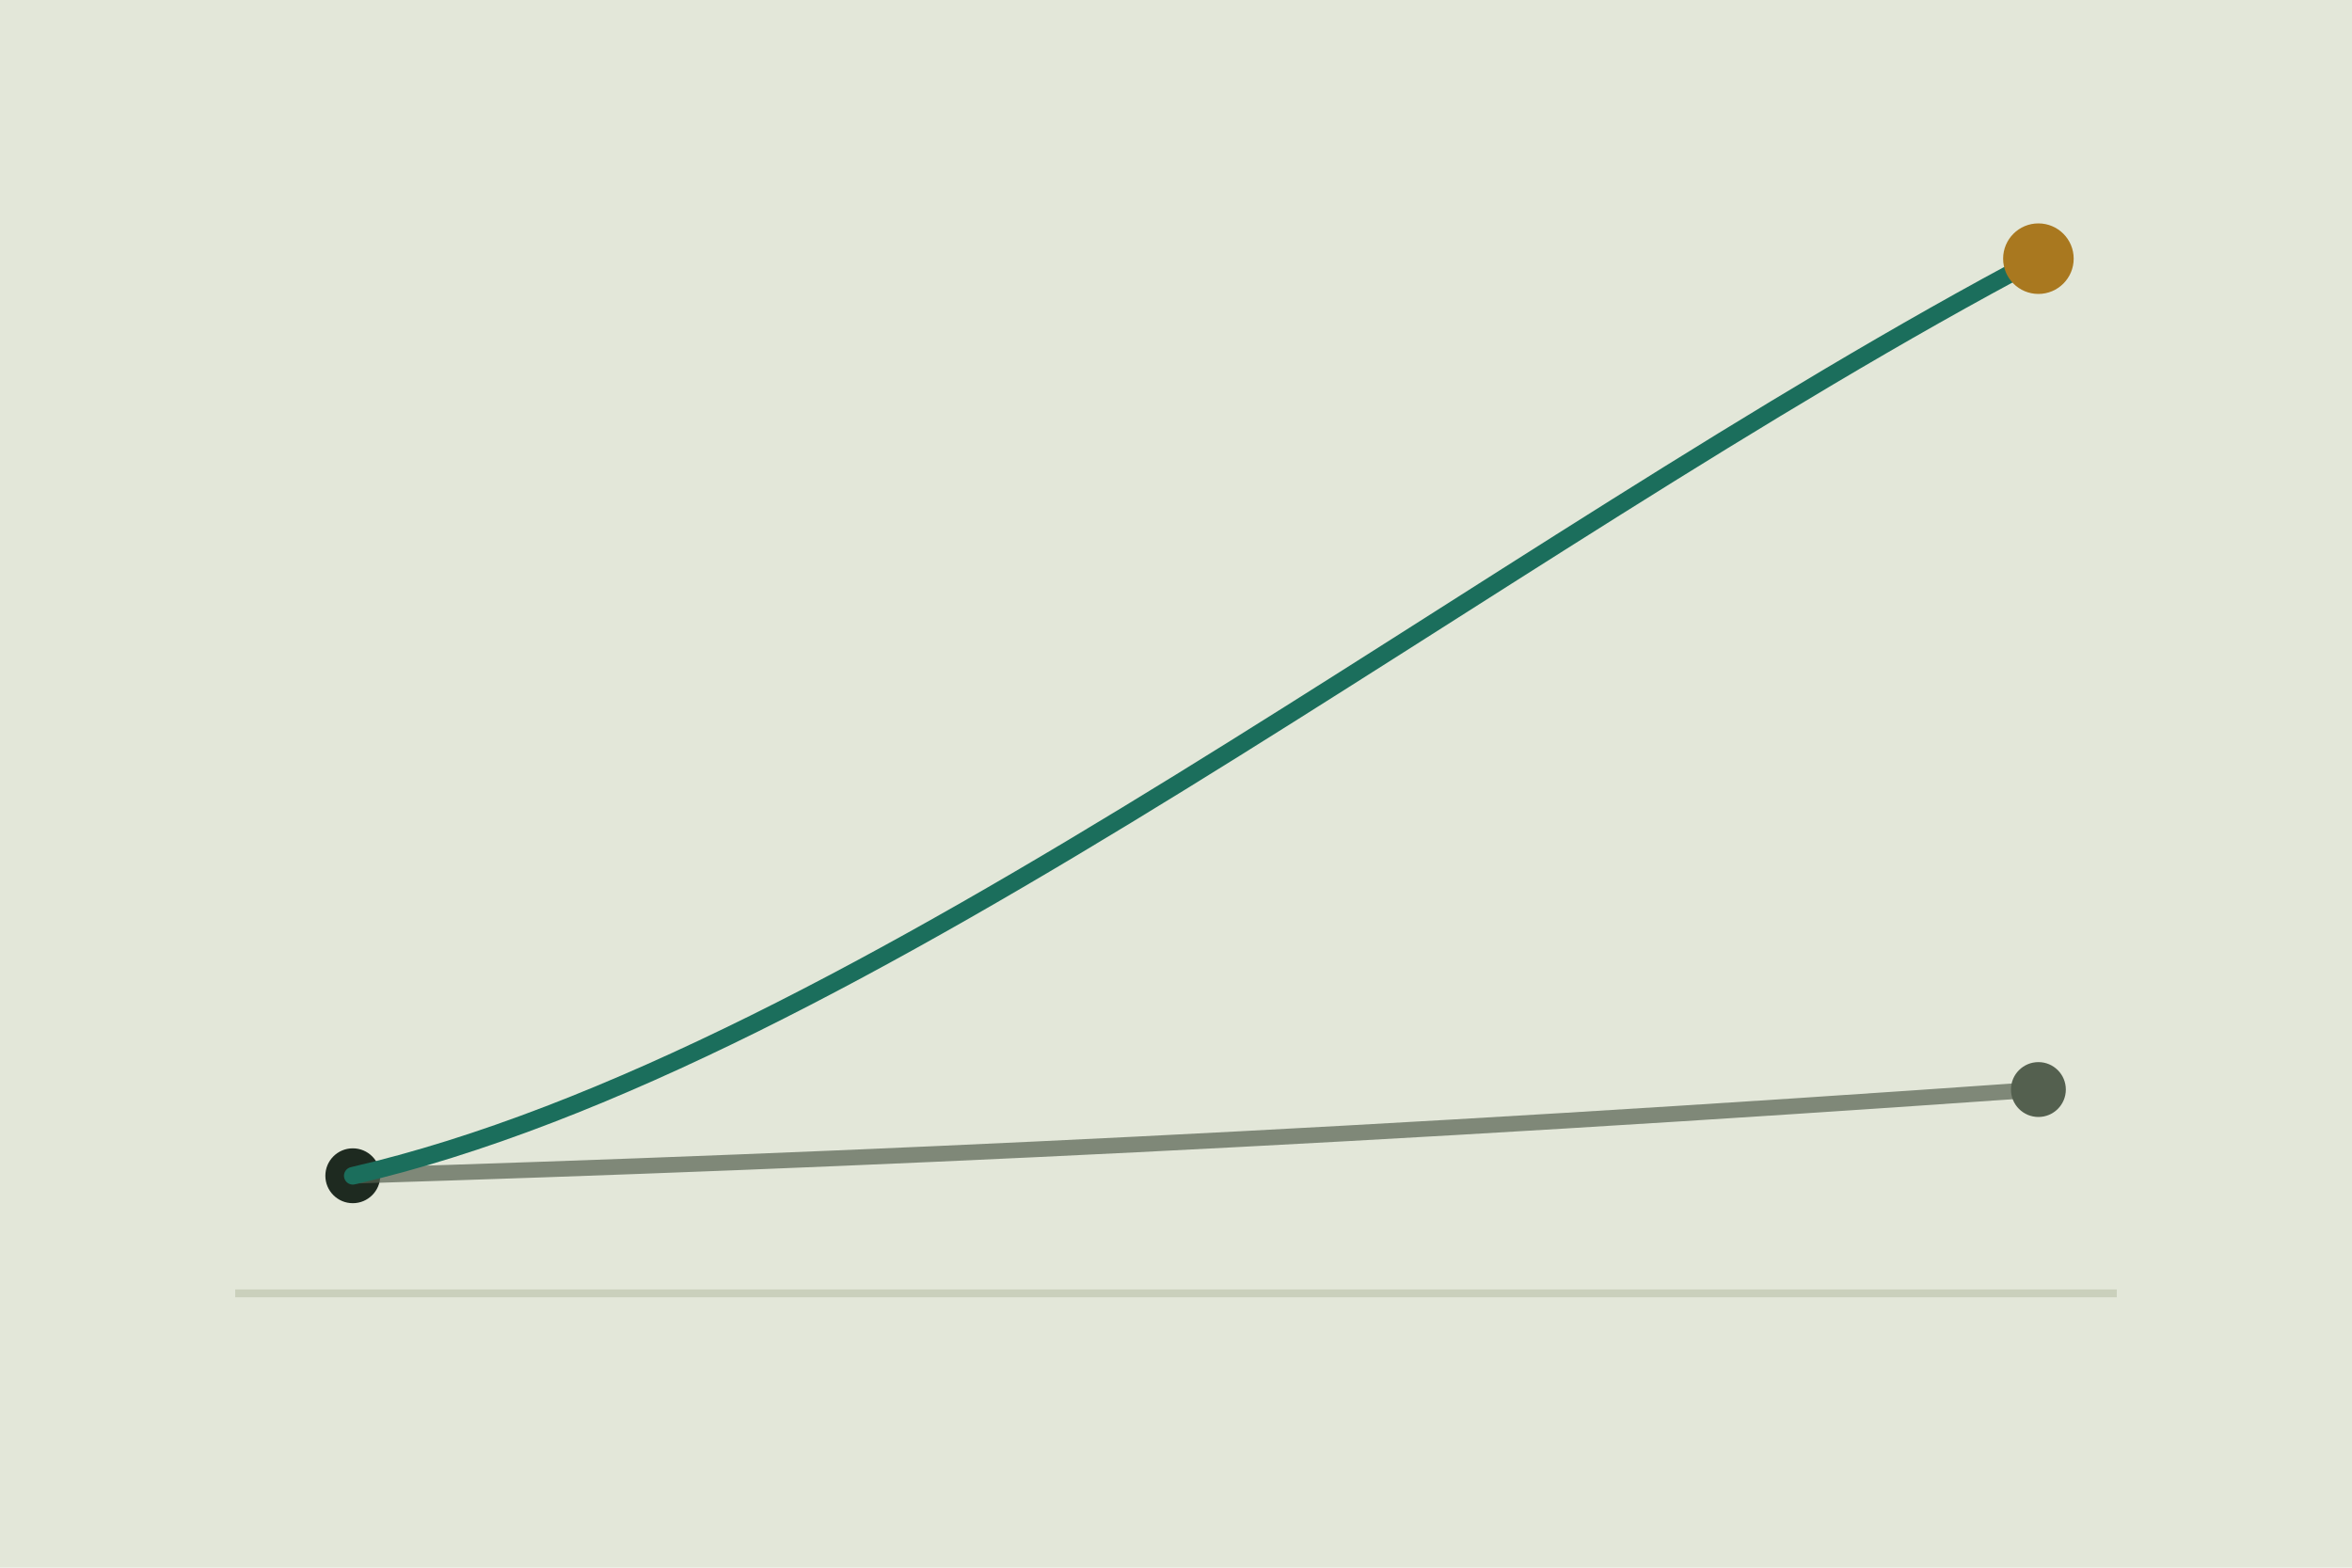
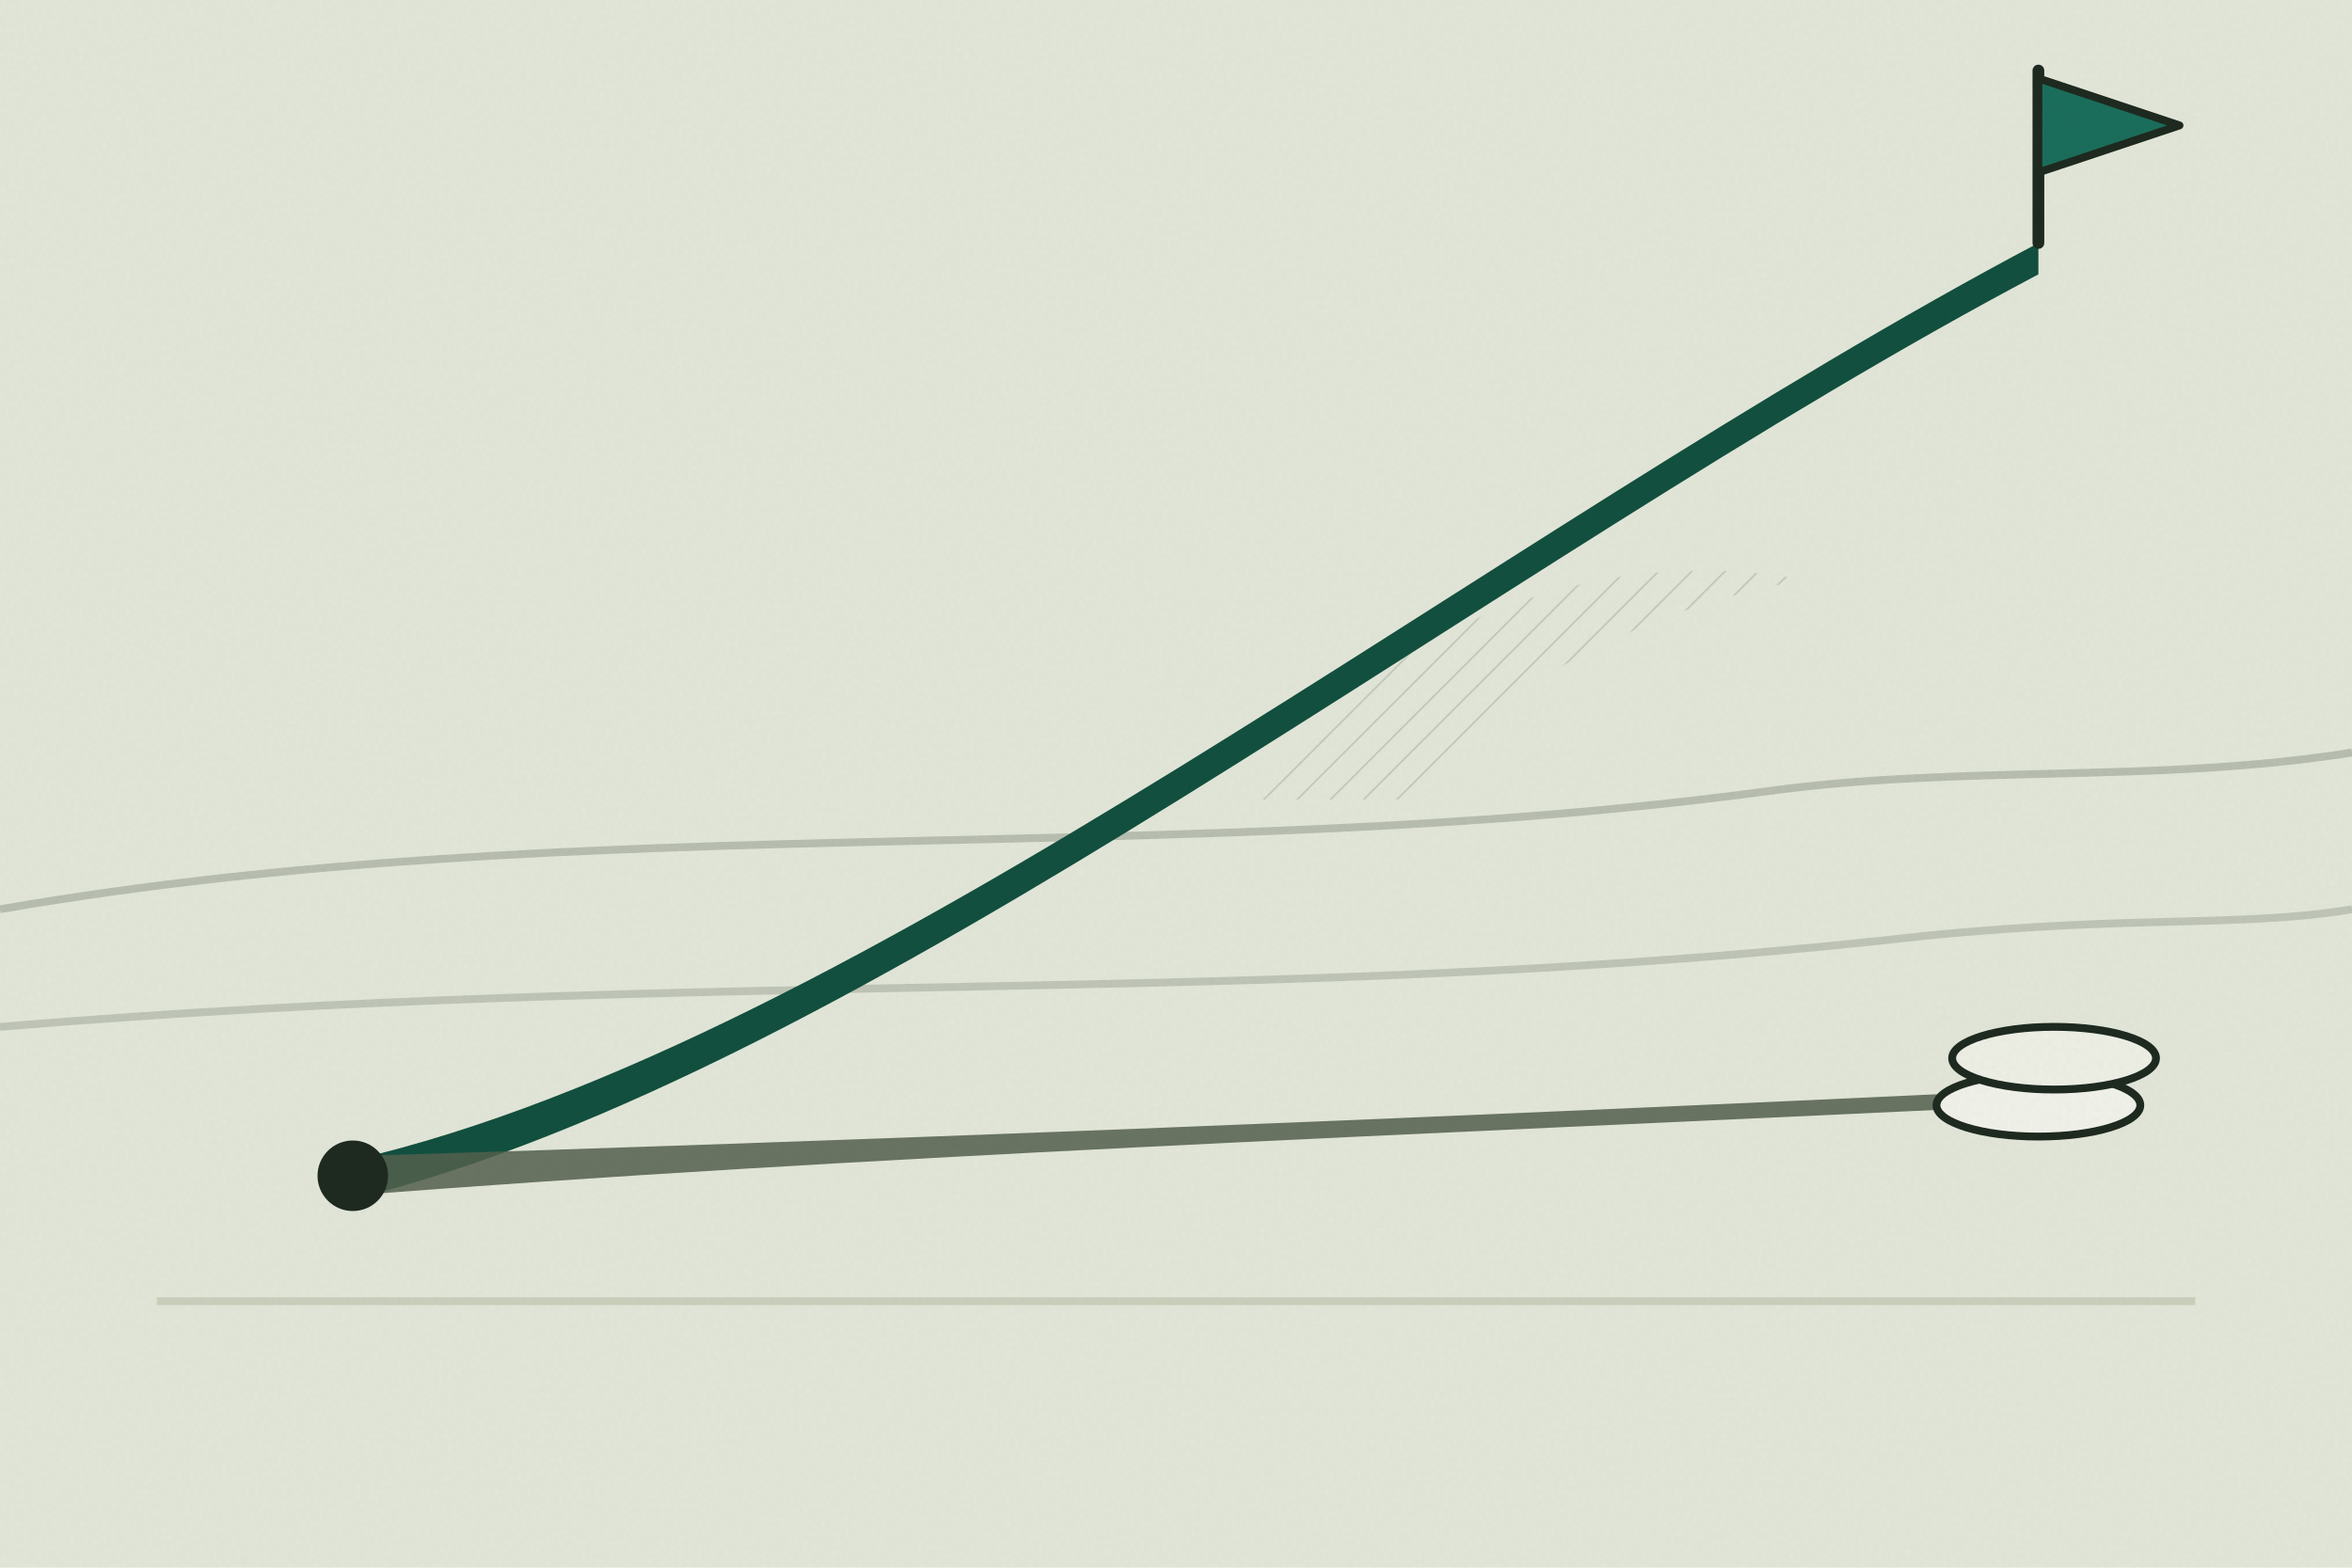
- <svg xmlns="http://www.w3.org/2000/svg" viewBox="0 0 600 400" role="img" aria-label="Two paths diverging from one point: a nearly flat line for savings and a steeply rising line for investing">
+ <svg xmlns="http://www.w3.org/2000/svg" viewBox="0 0 600 400" role="img" aria-label="Two paths diverging from one point: a nearly flat path ending at a small stack of coins, and a steep path climbing to a small flag at the peak">
+   <defs>
+     <pattern id="hatch3" width="6" height="6" patternTransform="rotate(45)" patternUnits="userSpaceOnUse">
+       <line x1="0" y1="0" x2="0" y2="6" stroke="#1E2A20" stroke-width="1" opacity="0.35" />
+     </pattern>
+     <filter id="grain3" x="0" y="0" width="100%" height="100%">
+       <feTurbulence type="fractalNoise" baseFrequency="0.85" numOctaves="2" stitchTiles="stitch" result="n" />
+       <feColorMatrix in="n" type="matrix" values="0 0 0 0 0  0 0 0 0 0  0 0 0 0 0  0 0 0 0.05 0" />
+     </filter>
+   </defs>
  <rect width="600" height="400" fill="#E3E7D9" />
-   <line x1="60" y1="330" x2="540" y2="330" stroke="#CAD0BC" stroke-width="2" />
-   <circle cx="90" cy="300" r="7" fill="#1E2A20" />
-   <path d="M90,300 C220,296 350,290 520,278" fill="none" stroke="#54604F" stroke-width="4" stroke-linecap="round" opacity="0.7" />
-   <circle cx="520" cy="278" r="7" fill="#54604F" />
-   <path d="M90,300 C220,270 380,140 520,66" fill="none" stroke="#1B6E5C" stroke-width="4.5" stroke-linecap="round" />
-   <circle cx="520" cy="66" r="9" fill="#A9781F" />
+   <path d="M0,232 C150,206 300,222 450,202 C500,195 550,200 600,192" fill="none" stroke="#54604F" stroke-width="2" opacity="0.3" />
+   <path d="M0,262 C180,247 320,257 480,240 C540,233 570,237 600,232" fill="none" stroke="#54604F" stroke-width="2" opacity="0.25" />
+   <path d="M320,204 C360,150 420,140 460,148 C420,155 380,175 360,204 Z" fill="url(#hatch3)" opacity="0.4" />
+   <line x1="40" y1="332" x2="560" y2="332" stroke="#CAD0BC" stroke-width="2" />
+   <path d="M90,296 C220,266 380,136 520,62 L520,70 C380,144 220,274 90,306 Z" fill="#12503F" />
+   <path d="M90,295 C220,291 350,286 520,278 L520,282 C350,290 220,295 90,305 Z" fill="#54604F" opacity="0.85" />
+   <circle cx="90" cy="300" r="9" fill="#1E2A20" />
+   <ellipse cx="520" cy="282" rx="26" ry="8" fill="#F1F2E9" stroke="#1E2A20" stroke-width="2" />
+   <ellipse cx="524" cy="270" rx="26" ry="8" fill="#EEF0E6" stroke="#1E2A20" stroke-width="2" />
+   <line x1="520" y1="62" x2="520" y2="18" stroke="#1E2A20" stroke-width="3" stroke-linecap="round" />
+   <path d="M520,20 L556,32 L520,44 Z" fill="#1B6E5C" stroke="#1E2A20" stroke-width="2" stroke-linejoin="round" />
+   <rect width="600" height="400" filter="url(#grain3)" style="mix-blend-mode:multiply" opacity="0.5" />
</svg>
